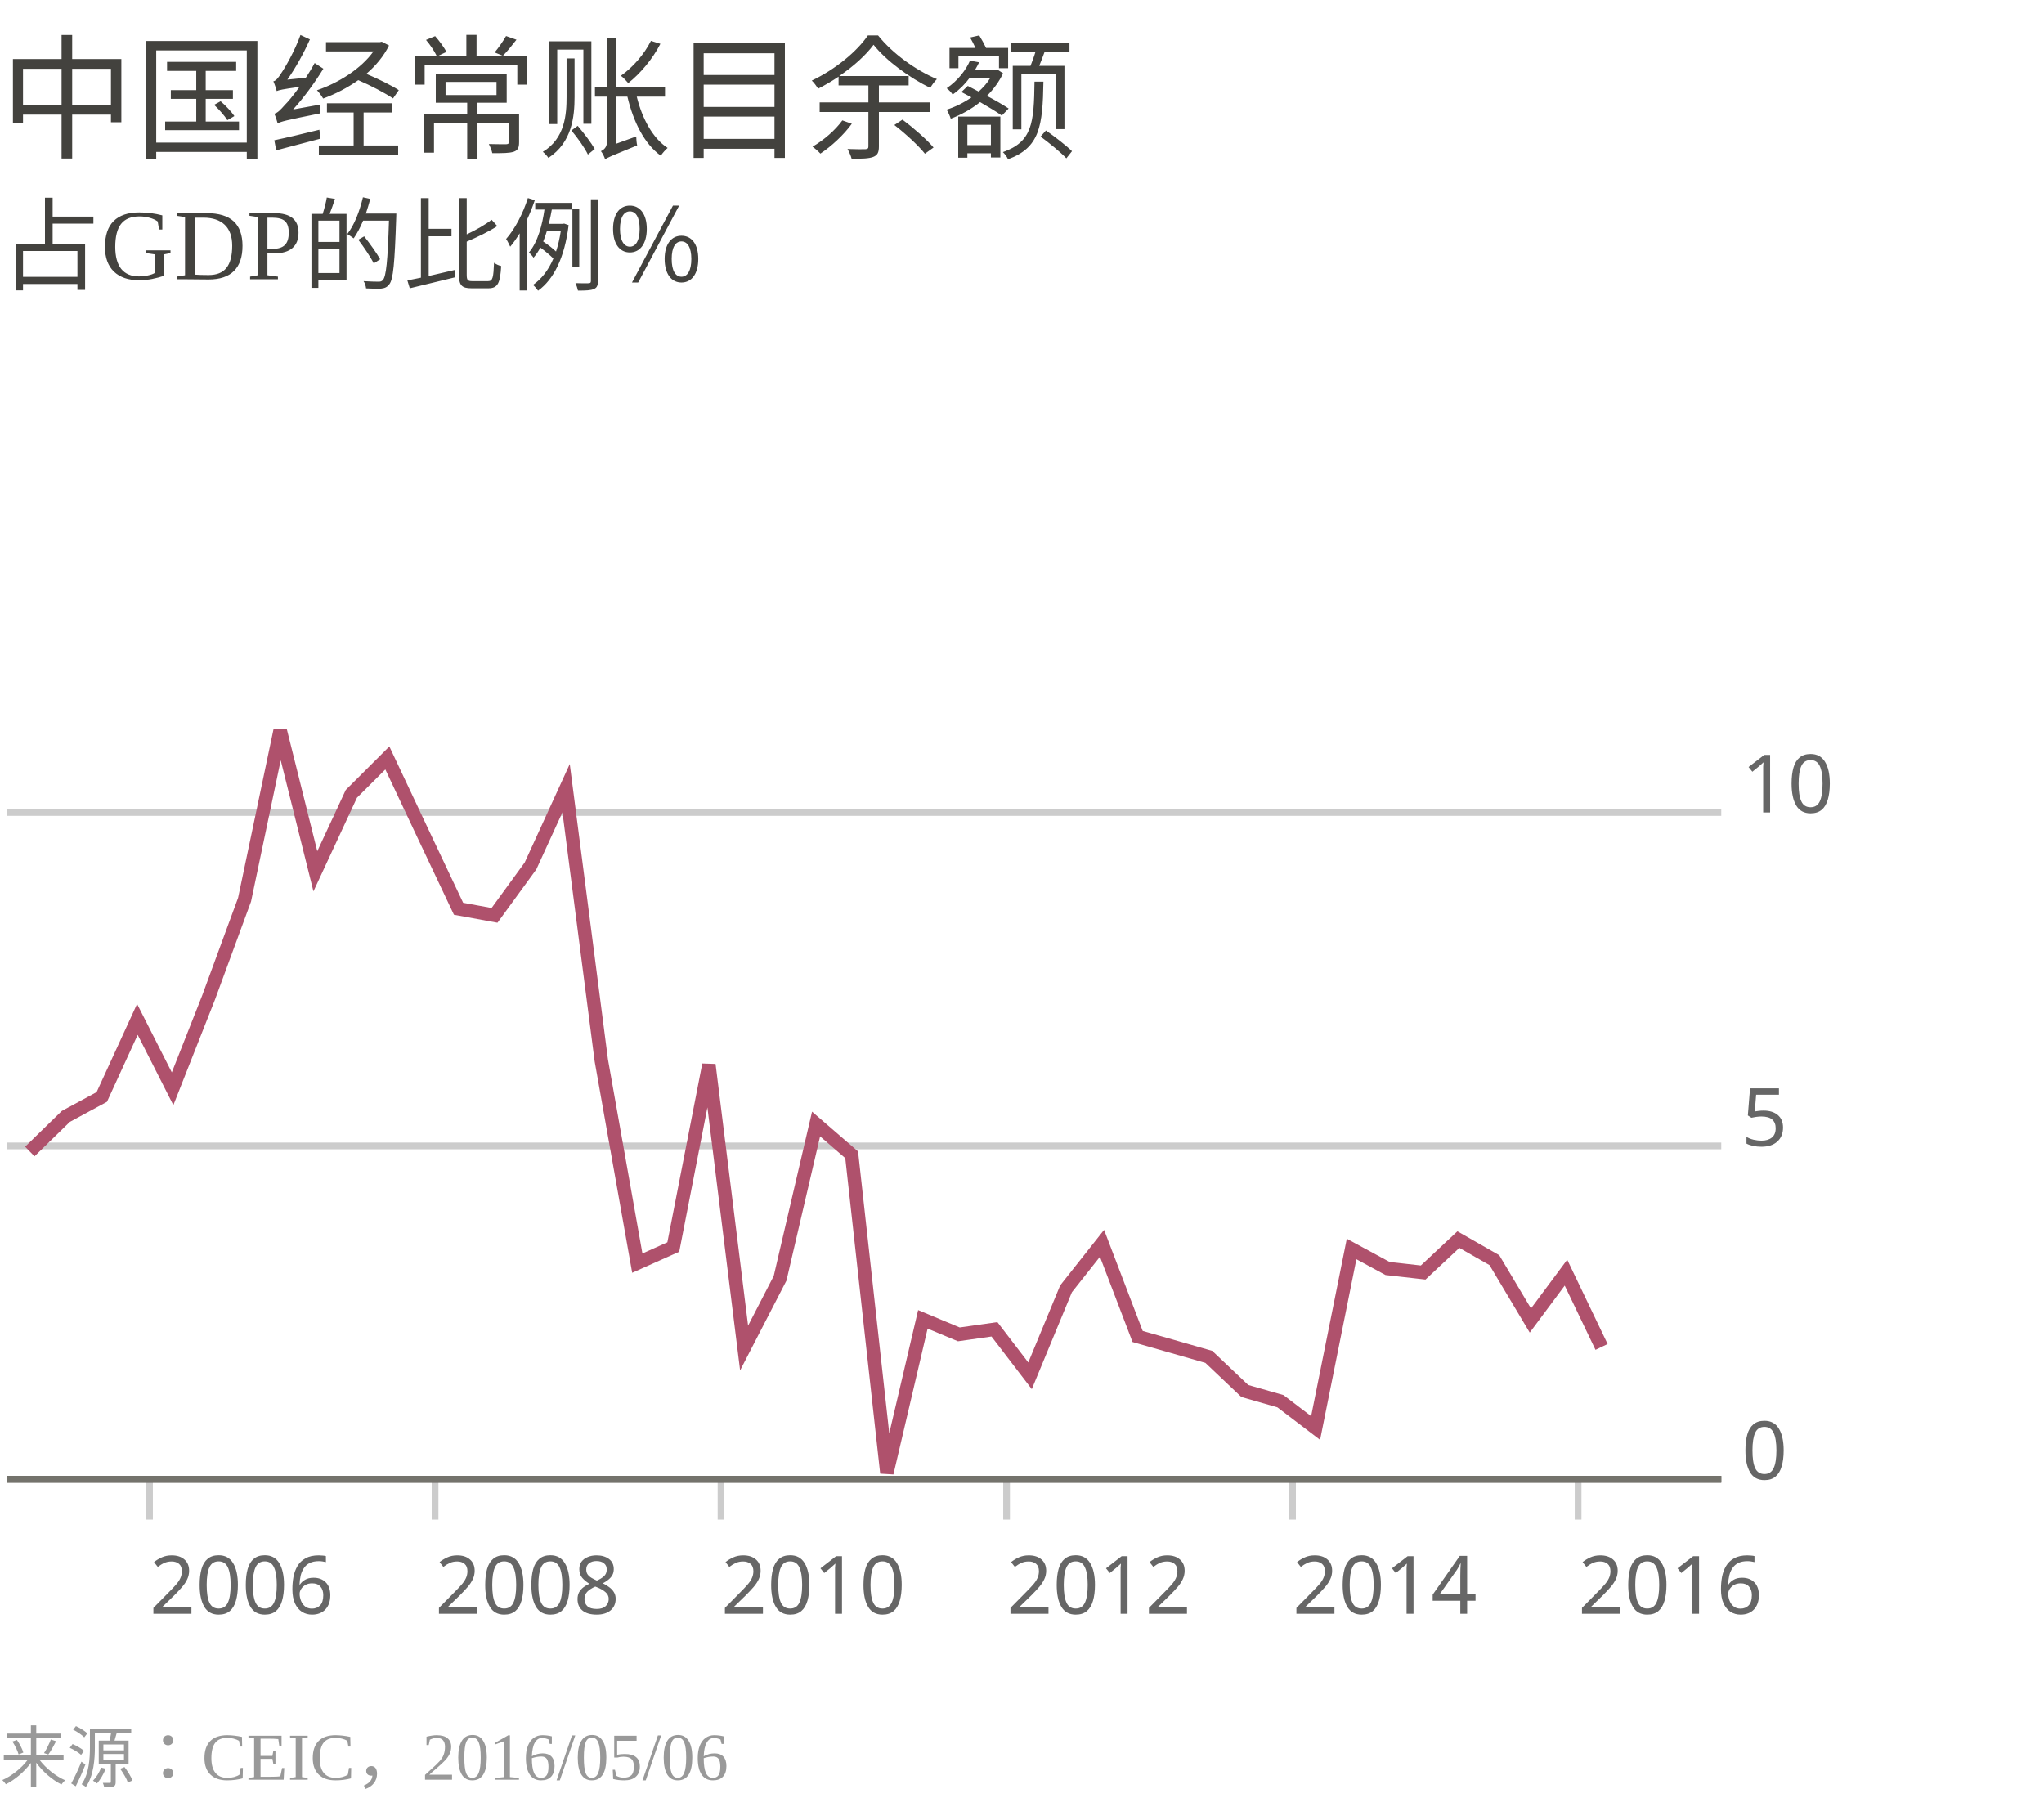
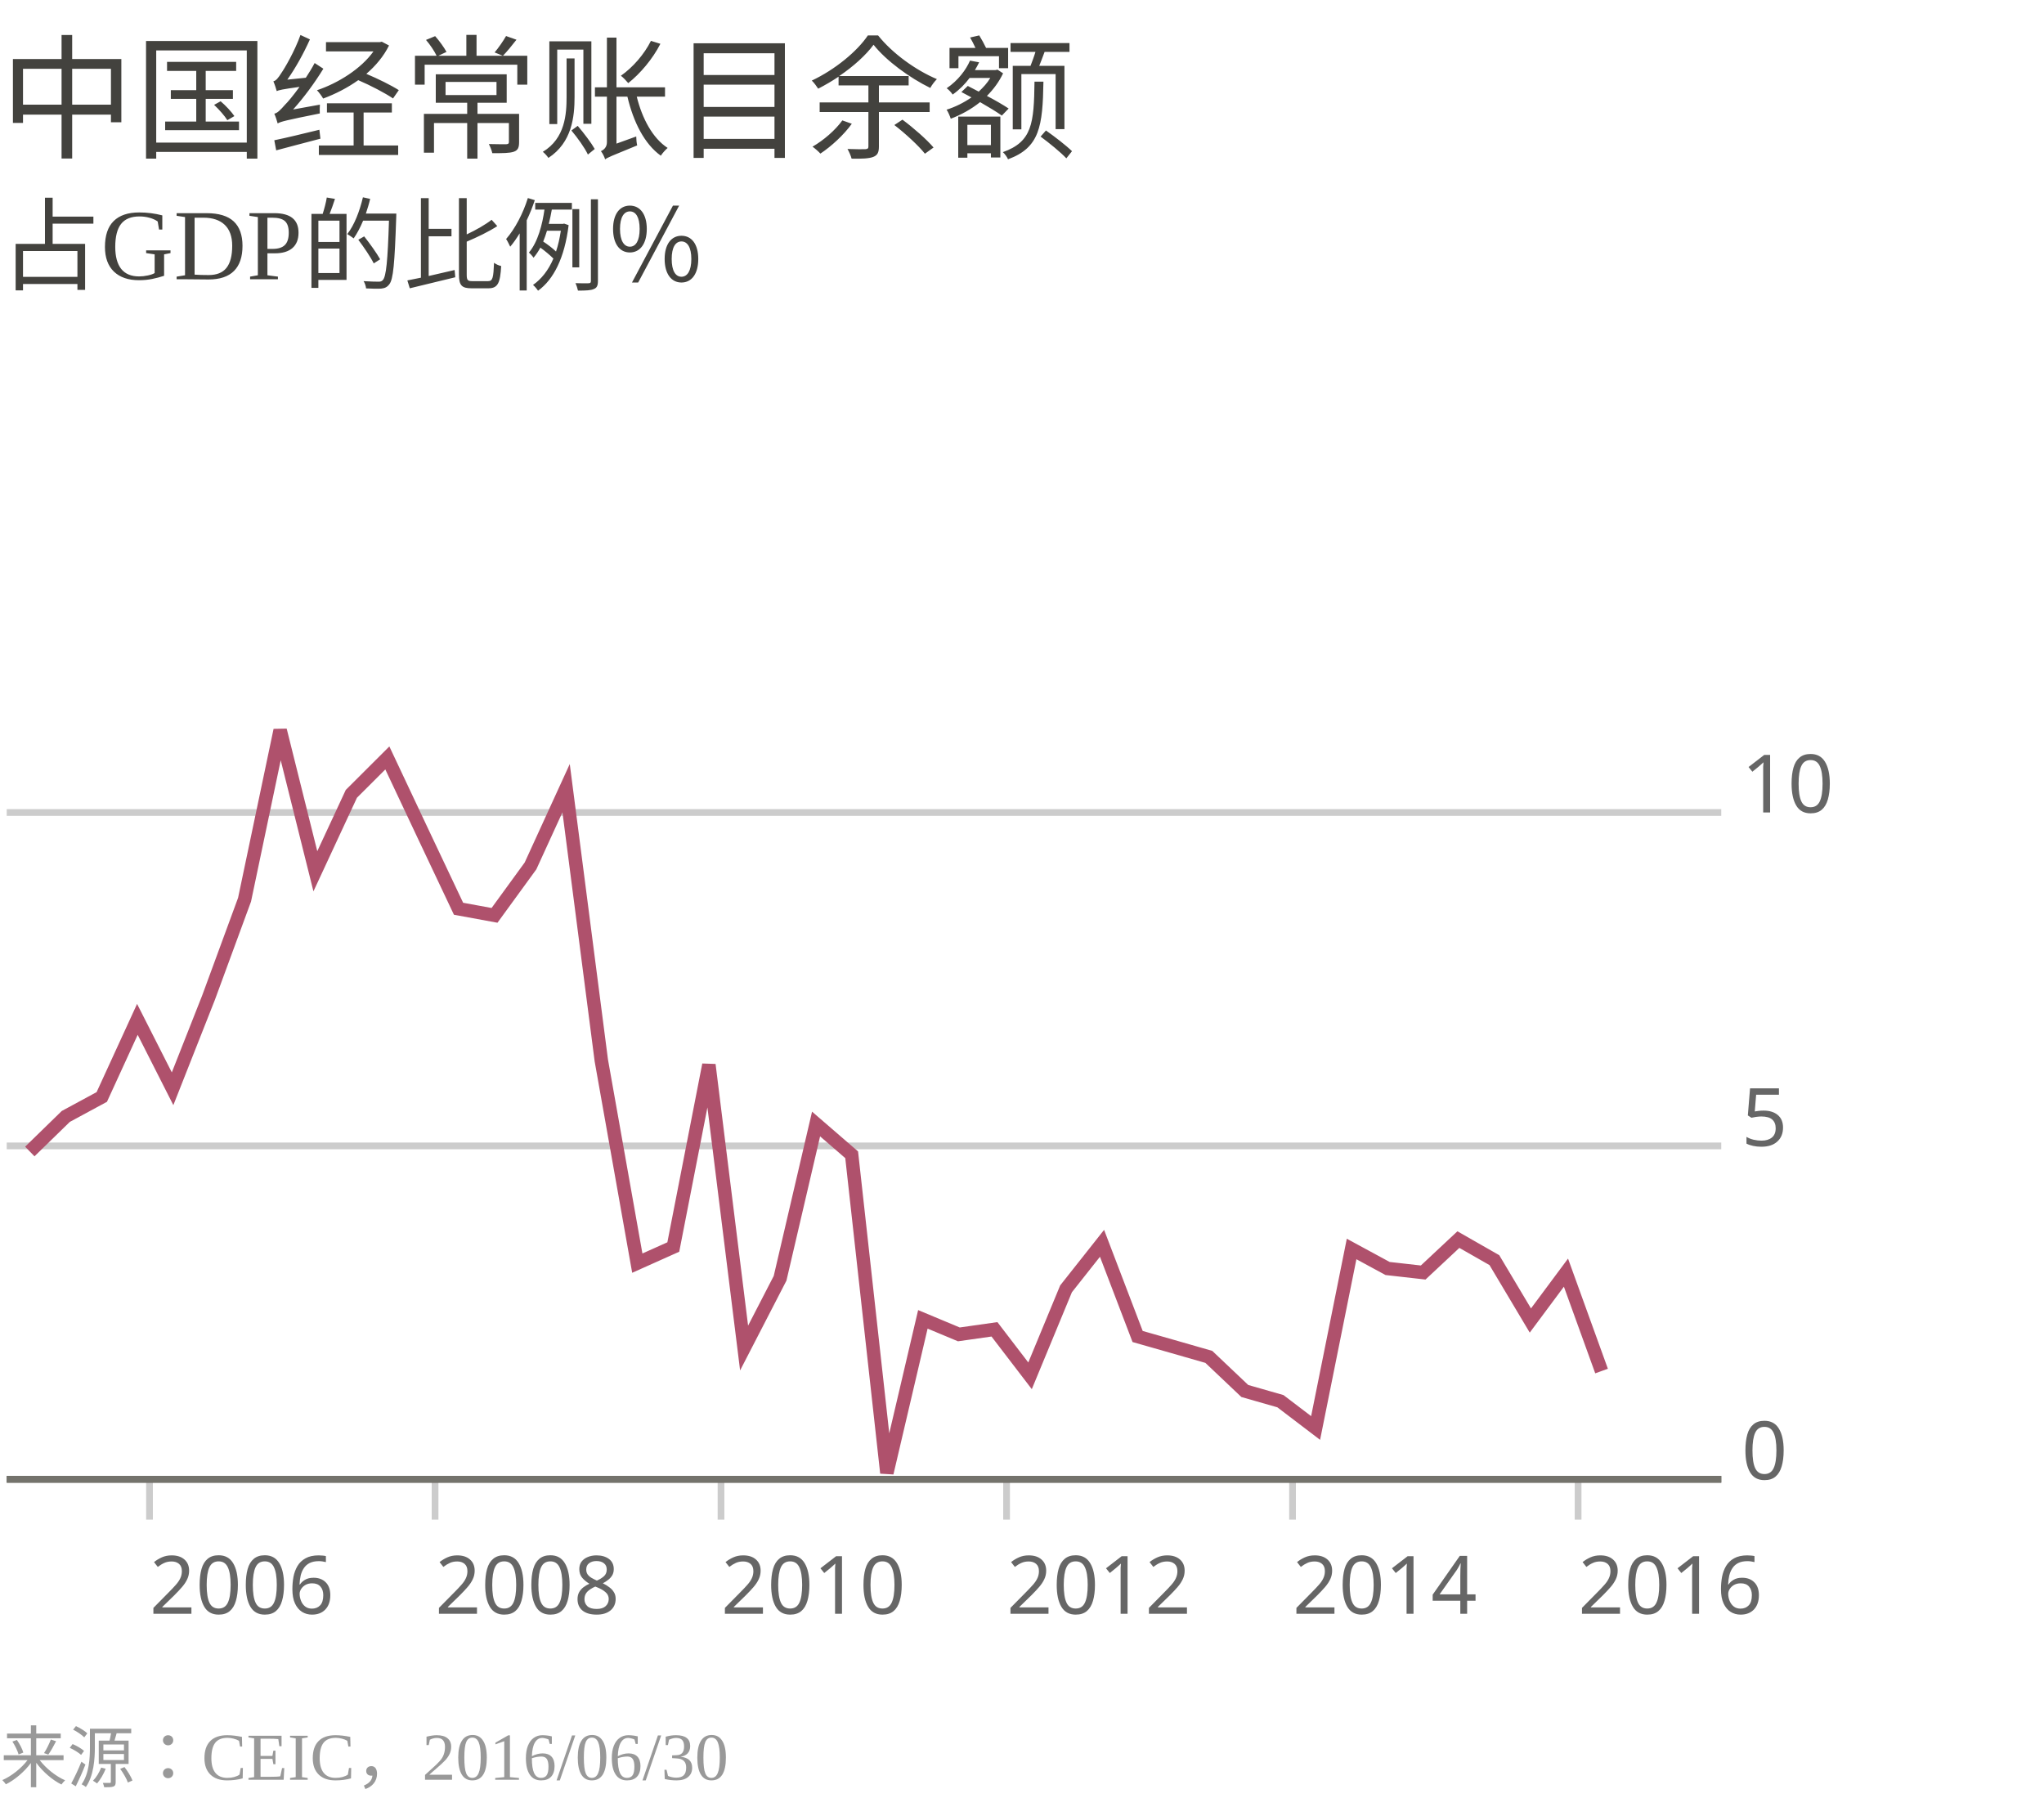
<svg xmlns="http://www.w3.org/2000/svg" viewBox="0 0 304 270">
  <text class="chart-title" fill="#43423e" font-size="20" y="22">中国经常账目余额</text>
  <text class="chart-subtitle" fill="#43423e" font-size="15" y="42">占GDP的比例％</text>
-   <text class="chart-source" font-size="10" fill-opacity="0.4" y="265">来源：CEIC，2016/05/06</text>
+   <text class="chart-source" font-size="10" fill-opacity="0.4" y="265">来源：CEIC，2016/06/30</text>
  <g transform="translate(1,100)">
    <g transform="translate(0,120)" class="x axis">
      <g class="tick" style="" transform="translate(21.23546,0)">
        <line y2="6" x2="0" fill="none" stroke="#000" stroke-opacity="0.2" />
        <text dy="0" style="" y="20" x="0" font-family="MetricWeb,sans-serif" fill-opacity="0.6" font-size="12" text-anchor="start">2006</text>
      </g>
      <g class="tick" style="" transform="translate(63.70637,0)">
        <line y2="6" x2="0" fill="none" stroke="#000" stroke-opacity="0.2" />
        <text dy="0" style="" y="20" x="0" font-family="MetricWeb,sans-serif" fill-opacity="0.6" font-size="12" text-anchor="start">2008</text>
      </g>
      <g class="tick" style="" transform="translate(106.2355,0)">
        <line y2="6" x2="0" fill="none" stroke="#000" stroke-opacity="0.2" />
        <text dy="0" style="" y="20" x="0" font-family="MetricWeb,sans-serif" fill-opacity="0.6" font-size="12" text-anchor="start">2010</text>
      </g>
      <g class="tick" style="" transform="translate(148.7064,0)">
        <line y2="6" x2="0" fill="none" stroke="#000" stroke-opacity="0.2" />
        <text dy="0" style="" y="20" x="0" font-family="MetricWeb,sans-serif" fill-opacity="0.6" font-size="12" text-anchor="start">2012</text>
      </g>
      <g class="tick" style="" transform="translate(191.2355,0)">
        <line y2="6" x2="0" fill="none" stroke="#000" stroke-opacity="0.2" />
        <text dy="0" style="" y="20" x="0" font-family="MetricWeb,sans-serif" fill-opacity="0.6" font-size="12" text-anchor="start">2014</text>
      </g>
      <g class="tick" style="" transform="translate(233.7064,0)">
        <line y2="6" x2="0" fill="none" stroke="#000" stroke-opacity="0.2" />
        <text dy="0" style="" y="20" x="0" font-family="MetricWeb,sans-serif" fill-opacity="0.6" font-size="12" text-anchor="start">2016</text>
      </g>
      <path class="domain" d="M0,0V0H255V0" fill="none" stroke="#74736c" />
    </g>
    <g transform="translate(255,0)" class="y axis">
      <g class="tick" style="" transform="translate(0,120)">
        <line x2="-255" y2="0" fill="none" stroke="#000" stroke-opacity="0.2" />
        <text dy="0" style="text-anchor: start;" x="3" y="0" font-family="MetricWeb,sans-serif" fill-opacity="0.6" font-size="12">0</text>
      </g>
      <g class="tick" style="" transform="translate(0,70.41667)">
        <line x2="-255" y2="0" fill="none" stroke="#000" stroke-opacity="0.2" />
        <text dy="0" style="text-anchor: start;" x="3" y="0" font-family="MetricWeb,sans-serif" fill-opacity="0.6" font-size="12">5</text>
      </g>
      <g class="tick" style="" transform="translate(0,20.83333)">
        <line x2="-255" y2="0" fill="none" stroke="#000" stroke-opacity="0.2" />
        <text dy="0" style="text-anchor: start;" x="3" y="0" font-family="MetricWeb,sans-serif" fill-opacity="0.6" font-size="12">10</text>
      </g>
      <path class="domain" d="M-255,1H0V120H-255" fill="none" stroke="#000" stroke-opacity="0" />
      <line class="highlight-line" x1="0" x2="-255" y1="120" y2="120" fill="none" stroke="#74736c" />
    </g>
    <g>
-       <path d="M3.433,71.25L8.785,66.035L14.138,63.14L19.432,51.598L24.668,61.922L30.021,48.355L35.373,33.796L40.667,8.6L45.903,29.576L51.256,18.059L56.608,12.72L61.903,23.958L67.197,35.148L72.55,36.131L77.902,28.779L83.196,17.215L88.433,57.714L93.785,87.852L99.138,85.455L104.432,58.352L109.668,100.478L115.021,90.104L120.373,67.159L125.667,71.737L130.903,119.053L136.256,96.211L141.608,98.448L146.903,97.695L152.197,104.609L157.55,91.673L162.902,84.905L168.196,98.762L173.433,100.256L178.785,101.794L184.138,106.867L189.432,108.383L194.668,112.369L200.021,85.747L205.373,88.649L210.667,89.247L215.903,84.351L221.256,87.407L226.608,96.386L231.903,89.265L237.197,100.316" stroke-width="2" fill="none" stroke="#af516c" />
+       <path d="M3.433,71.25L8.785,66.035L14.138,63.14L19.432,51.598L24.668,61.922L30.021,48.355L35.373,33.796L40.667,8.6L45.903,29.576L51.256,18.059L56.608,12.72L61.903,23.958L67.197,35.148L72.55,36.131L77.902,28.779L83.196,17.215L88.433,57.714L93.785,87.852L99.138,85.455L104.432,58.352L109.668,100.478L115.021,90.104L120.373,67.159L125.667,71.737L130.903,119.053L136.256,96.211L141.608,98.448L146.903,97.695L152.197,104.609L157.55,91.673L162.902,84.905L168.196,98.762L173.433,100.256L178.785,101.794L184.138,106.867L189.432,108.383L194.668,112.369L200.021,85.747L205.373,88.649L210.667,89.247L215.903,84.351L221.256,87.407L226.608,96.386L231.903,89.265L237.197,103.9" stroke-width="2" fill="none" stroke="#af516c" />
    </g>
  </g>
</svg>
